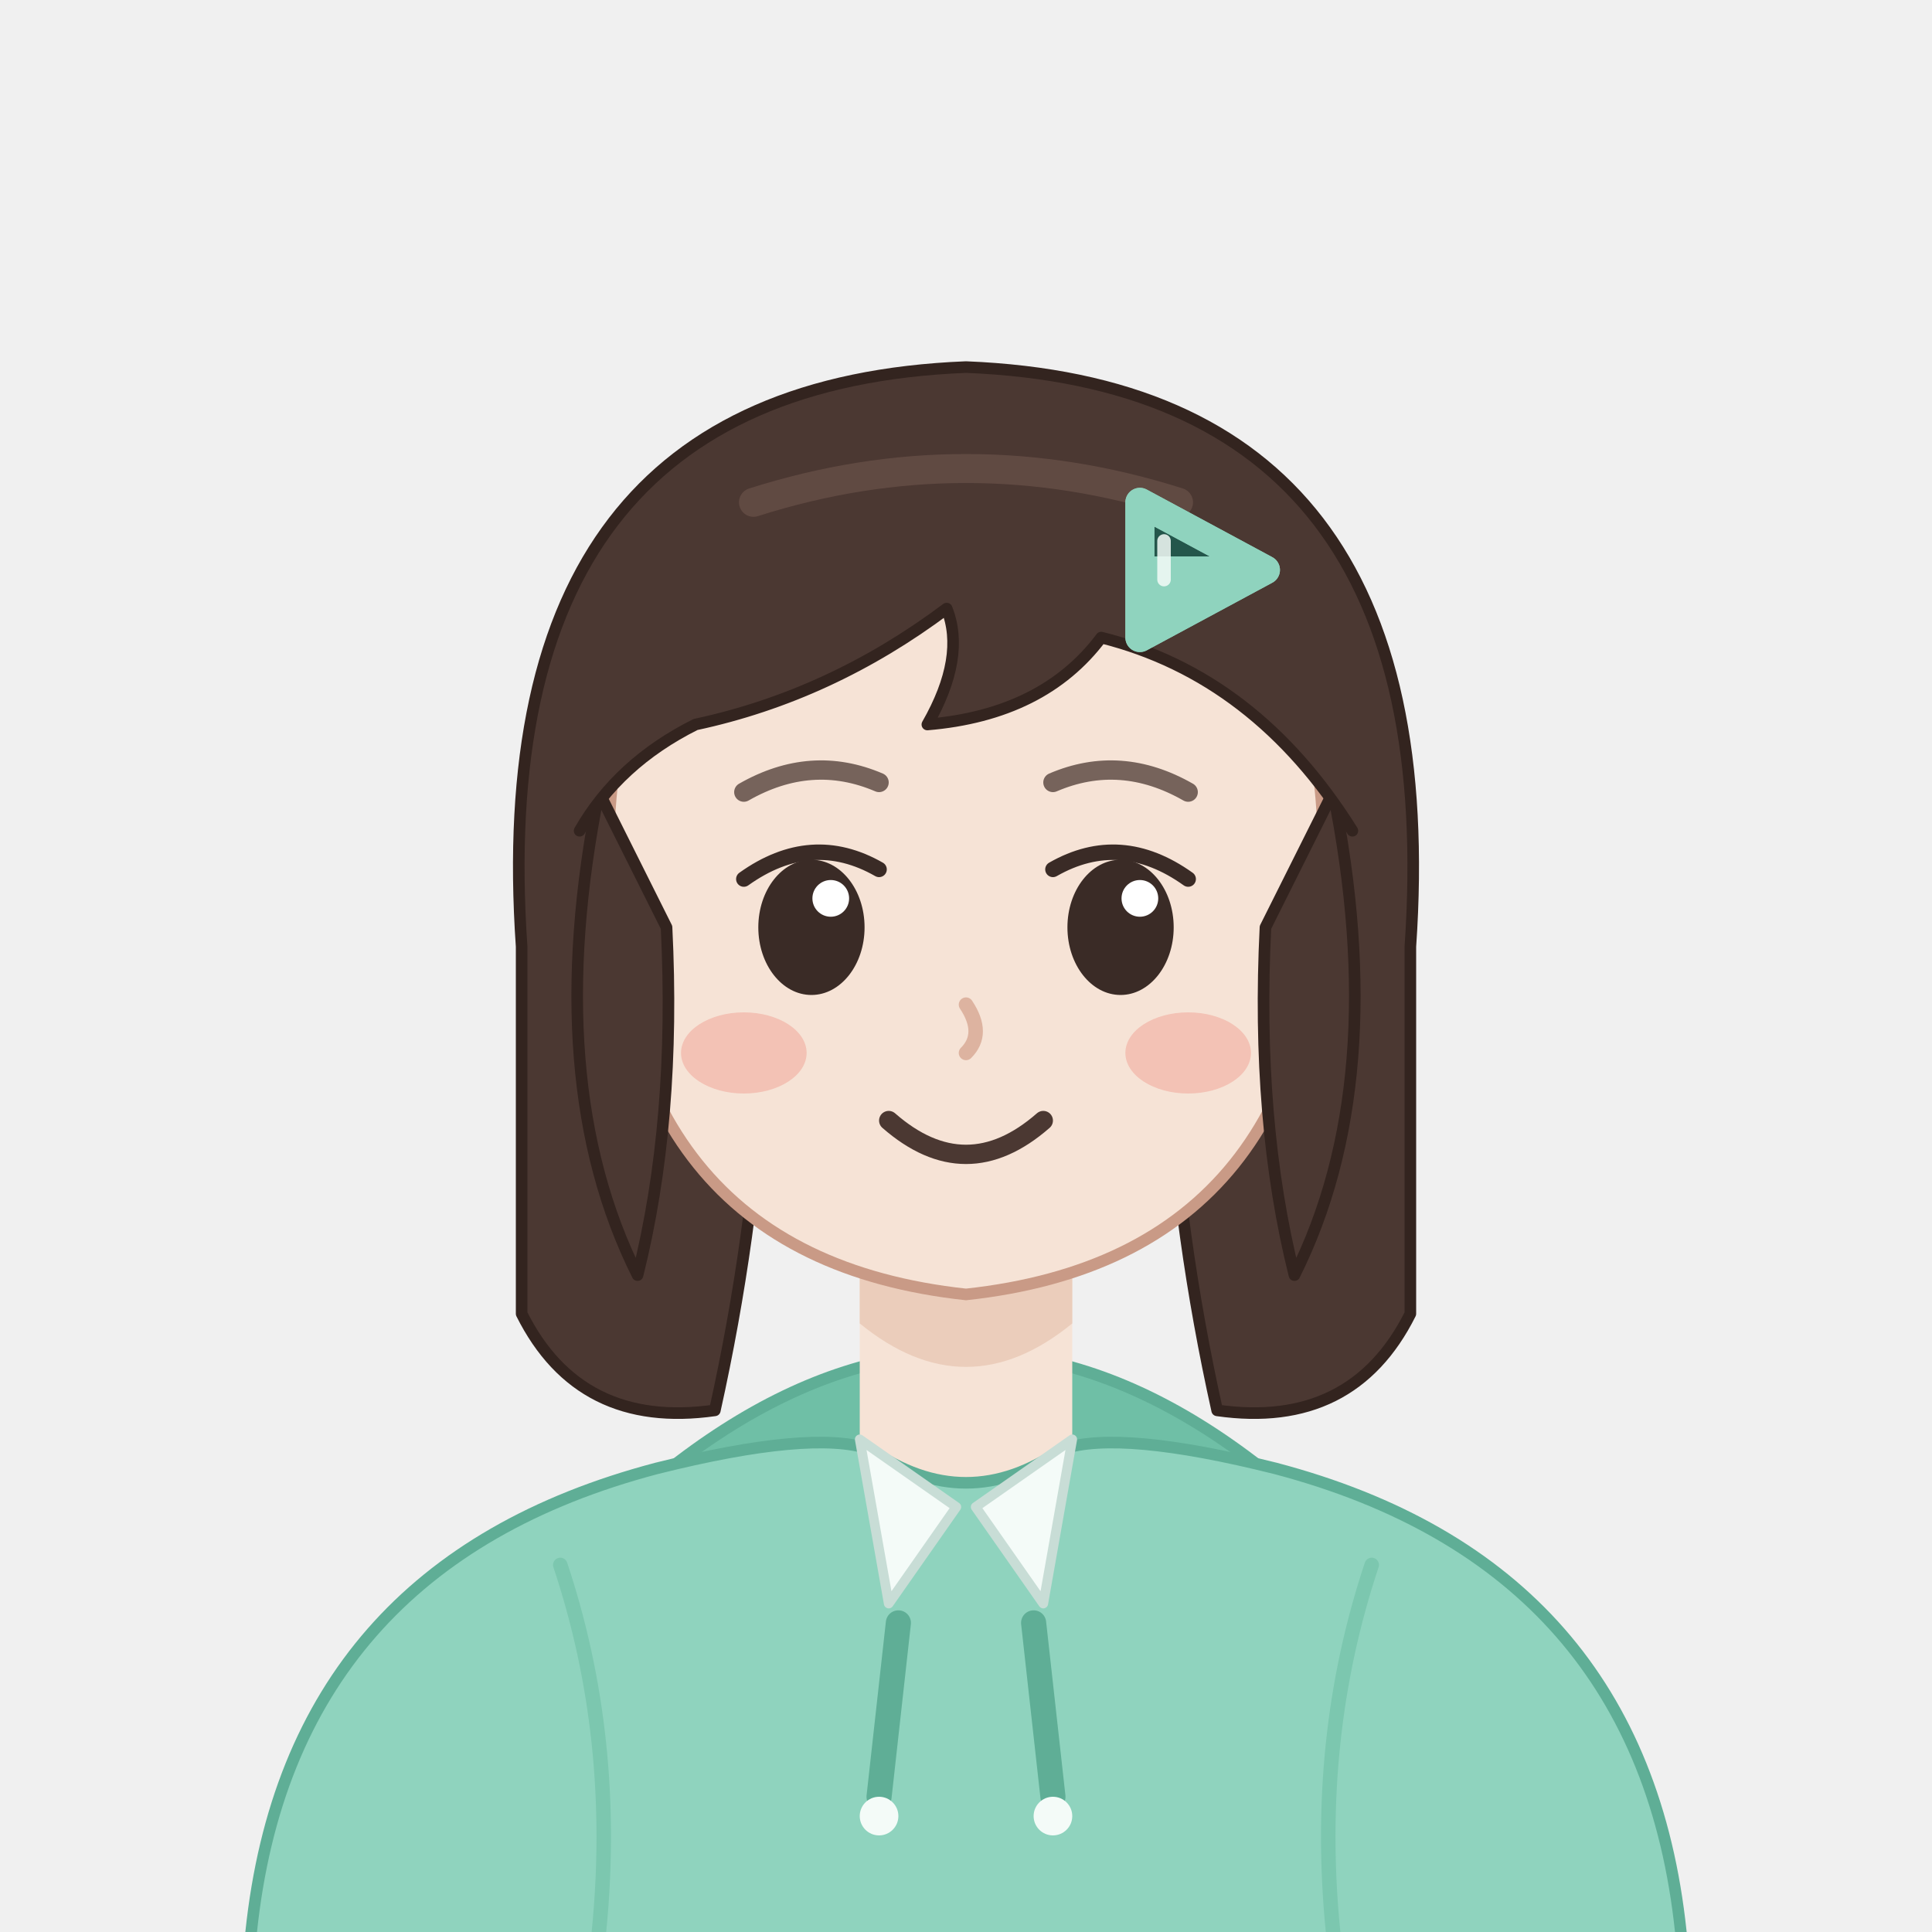
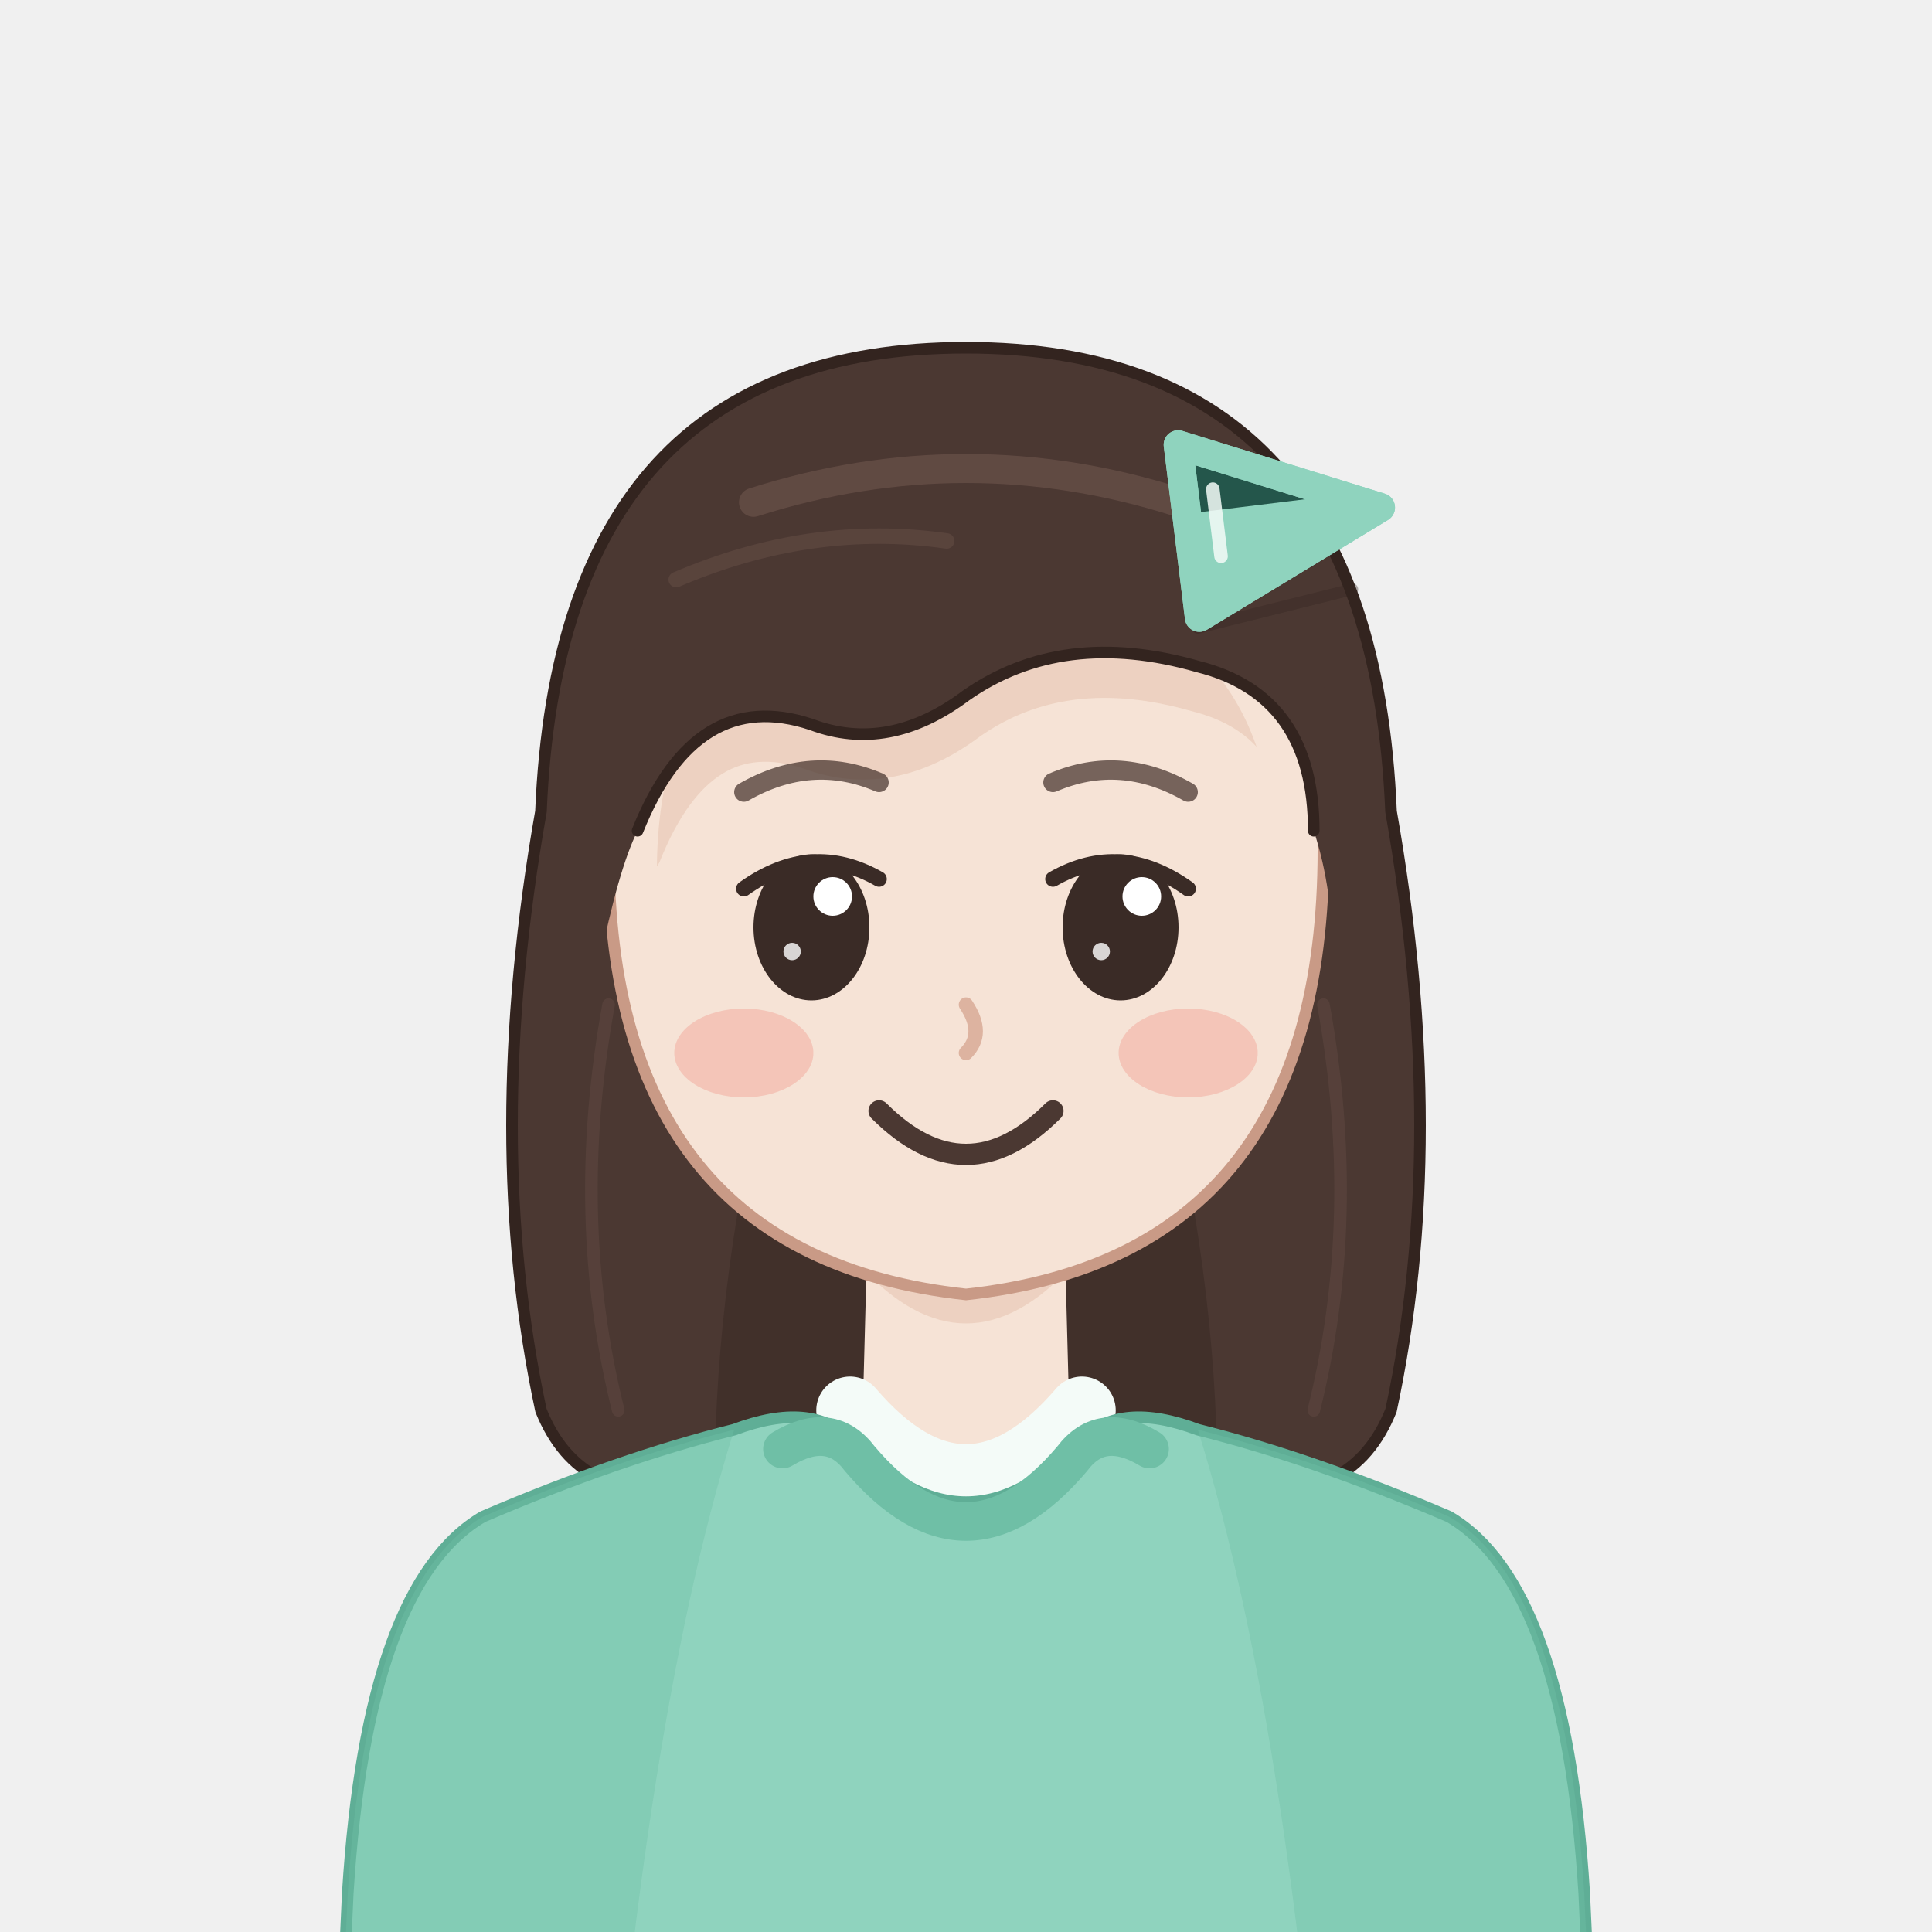
<svg width="400" height="400" viewBox="0 0 200 200">
  <defs>
    <clipPath id="pvClip">
      <path d="M116 60 L116 82 L134 71 Z" />
    </clipPath>
    <clipPath id="pvClipF">
-       <path d="M118 52 L118 66 L131 59 Z" />
+       <path d="M123 45 L123 63 L143 54 Z" />
    </clipPath>
  </defs>
-   <path d="M50 172 Q100 108 150 172 Z" fill="#6FBFA6" stroke="#5FAE96" stroke-width="1.2" />
-   <path d="M54 98 Q50 40 100 38 Q150 40 146 98 L146 136 Q140 148 126 146 Q122 128 121 110 L79 110 Q78 128 74 146 Q60 148 54 136 Z" fill="#4B3832" stroke="#33241F" stroke-width="1.2" stroke-linejoin="round" />
-   <rect x="89" y="122" width="22" height="34" rx="6" fill="#F6E3D6" />
-   <path d="M89 128 Q100 139 111 128 L111 137 Q100 146 89 137 Z" fill="#EBCDBB" />
-   <path d="M22 240 L26 200 Q30 162 68 152 Q84 148 90 150 Q100 157 110 150 Q116 148 132 152 Q170 162 174 200 L178 240 Z" fill="#8FD3BE" stroke="#5FAE96" stroke-width="1.2" stroke-linejoin="round" />
-   <path d="M58 162 Q64 180 62 200 L61 240" stroke="#7CC7AF" stroke-width="1.5" fill="none" stroke-linecap="round" />
-   <path d="M142 162 Q136 180 138 200 L139 240" stroke="#7CC7AF" stroke-width="1.5" fill="none" stroke-linecap="round" />
-   <path d="M89 149 L99 156 L92 166 Z" fill="#F4FBF8" stroke="#C8DDD6" stroke-width="1" stroke-linejoin="round" />
-   <path d="M111 149 L101 156 L108 166 Z" fill="#F4FBF8" stroke="#C8DDD6" stroke-width="1" stroke-linejoin="round" />
-   <path d="M93 168 L91 186" stroke="#5FAE96" stroke-width="2.6" stroke-linecap="round" />
-   <path d="M107 168 L109 186" stroke="#5FAE96" stroke-width="2.6" stroke-linecap="round" />
-   <circle cx="91" cy="188" r="2" fill="#F4FBF8" />
-   <circle cx="109" cy="188" r="2" fill="#F4FBF8" />
+   <g>
+     <path d="M100 36 Q58 36 56 84 Q50 118 56 146 Q60 156 72 154 L128 154 Q140 156 144 146 Q150 118 144 84 Q142 36 100 36 Z" fill="#4B3832" stroke="#33241F" stroke-width="1.2" stroke-linejoin="round" />
+     <path d="M80 108 Q74 132 74 153 L126 153 Q126 132 120 108 Q100 116 80 108 Z" fill="#33241F" opacity="0.4" />
+     <path d="M63 104 Q59 126 64 146" stroke="#6A5149" stroke-width="1.3" fill="none" stroke-linecap="round" opacity="0.35" />
+     <path d="M137 104 Q141 126 136 146" stroke="#6A5149" stroke-width="1.3" fill="none" stroke-linecap="round" opacity="0.35" />
+   </g>
+   <path d="M90 120 L110 120 L111 158 L89 158 Z" fill="#F6E3D6" />
+   <path d="M89 126 Q100 138 111 126 L111 131 Q100 143 89 131 Z" fill="#EBCDBB" opacity="0.8" />
+   <path d="M88 146 Q100 160 112 146" stroke="#F4FBF8" stroke-width="7" fill="none" stroke-linecap="round" />
+   <path d="M34 240 L36 196 Q38 164 50 157 Q64 151 76 148 Q84 145 88 149 Q100 162 112 149 Q116 145 124 148 Q136 151 150 157 Q162 164 164 196 L166 240 Z" fill="#8FD3BE" stroke="#5FAE96" stroke-width="1.2" stroke-linejoin="round" />
+   <path d="M36 196 Q38 164 50 157 Q64 151 76 148 Q66 180 62 240 L34 240 Z" fill="#6FBFA6" opacity="0.38" />
+   <path d="M164 196 Q162 164 150 157 Q136 151 124 148 Q134 180 138 240 L166 240 Z" fill="#6FBFA6" opacity="0.38" />
+   <path d="M81 150 Q86 147 89 151 Q100 164 111 151 Q114 147 119 150" stroke="#6FBFA6" stroke-width="4" fill="none" stroke-linecap="round" stroke-linejoin="round" />
  <path d="M63 88 Q63 130 100 134 Q137 130 137 88 Q137 52 100 52 Q63 52 63 88 Z" fill="#F6E3D6" stroke="#C99A86" stroke-width="1.2" />
-   <path d="M62 82 Q56 112 66 132 Q70 116 69 96 Z" fill="#4B3832" stroke="#33241F" stroke-width="1.2" stroke-linejoin="round" />
-   <path d="M138 82 Q144 112 134 132 Q130 116 131 96 Z" fill="#4B3832" stroke="#33241F" stroke-width="1.2" stroke-linejoin="round" />
-   <path d="M60 86 Q58 44 100 42 Q142 44 140 86 Q130 70 114 66 Q108 74 96 75 Q100 68 98 63 Q86 72 72 75 Q64 79 60 86 Z" fill="#4B3832" />
-   <path d="M140 86 Q130 70 114 66 Q108 74 96 75 Q100 68 98 63 Q86 72 72 75 Q64 79 60 86" fill="none" stroke="#33241F" stroke-width="1.2" stroke-linejoin="round" stroke-linecap="round" />
+   <clipPath id="faceClipF">
+     <path d="M68 88 Q68 126 100 130 Q132 126 132 88 Q132 58 100 58 Q68 58 68 88 Z" />
+   </clipPath>
+   <path d="M62 100 Q56 44 100 42 Q144 44 138 100 Q138 92 136 86 Q136 72 124 69 Q110 65 100 72 Q92 78 84 75 Q72 71 66 86 Q64 90 62 100 Z" fill="#4B3832" />
  <path d="M78 52 Q100 45 122 52" stroke="#6A5149" stroke-width="3" fill="none" stroke-linecap="round" opacity="0.7" />
-   <path d="M118 52 L118 66 L131 59 Z" fill="#24564B" stroke="#8FD3BE" stroke-width="3" stroke-linejoin="round" />
-   <rect x="116" y="57.6" width="18" height="8.4" fill="#8FD3BE" clip-path="url(#pvClipF)" />
-   <path d="M118 52 L118 66 L131 59 Z" fill="none" stroke="#8FD3BE" stroke-width="3" stroke-linejoin="round" />
-   <path d="M120.5 56 L120.5 60" stroke="#F4FBF8" stroke-width="1.4" stroke-linecap="round" opacity="0.85" />
+   <path d="M70 60 Q84 54 98 56" stroke="#6A5149" stroke-width="1.6" fill="none" stroke-linecap="round" opacity="0.45" />
+   <g>
+     <path d="M136 86 Q136 72 124 69 Q110 65 100 72 Q92 78 84 75 Q72 71 66 86" fill="none" stroke="#EBCDBB" stroke-width="5" stroke-linejoin="round" stroke-linecap="round" opacity="0.8" transform="translate(0 2.2)" clip-path="url(#faceClipF)" />
+     <path d="M140 92 Q138 88 136 86 Q136 72 124 69 Q110 65 100 72 Q92 78 84 75 Q72 71 66 86 Q64 88 60 92 L66 66 L134 66 Z" fill="#4B3832" />
+     <path d="M136 86 Q136 72 124 69 Q110 65 100 72 Q92 78 84 75 Q72 71 66 86" fill="none" stroke="#33241F" stroke-width="1.2" stroke-linejoin="round" stroke-linecap="round" />
+     <path d="M124 65 L140 61" stroke="#33241F" stroke-width="1.2" stroke-linecap="round" opacity="0.35" />
+     <g transform="rotate(-7 131 54)">
+       <path d="M123 45 L123 63 L143 54 Z" fill="#24564B" stroke="#8FD3BE" stroke-width="3" stroke-linejoin="round" />
+       <rect x="121" y="52.2" width="24" height="10.8" fill="#8FD3BE" clip-path="url(#pvClipF)" />
+       <path d="M123 45 L123 63 L143 54 Z" fill="none" stroke="#8FD3BE" stroke-width="3" stroke-linejoin="round" />
+       <path d="M126 50 L126 57" stroke="#F4FBF8" stroke-width="1.4" stroke-linecap="round" opacity="0.85" />
+     </g>
+   </g>
  <path d="M77 82 Q84 78 91 81" stroke="#4B3832" stroke-width="2" fill="none" stroke-linecap="round" opacity="0.75" />
  <path d="M109 81 Q116 78 123 82" stroke="#4B3832" stroke-width="2" fill="none" stroke-linecap="round" opacity="0.75" />
-   <ellipse cx="84" cy="96" rx="5.5" ry="7" fill="#3A2B26" />
-   <ellipse cx="116" cy="96" rx="5.5" ry="7" fill="#3A2B26" />
-   <circle cx="86" cy="93" r="1.9" fill="#FFFFFF" />
-   <circle cx="118" cy="93" r="1.9" fill="#FFFFFF" />
-   <path d="M77 91 Q84 86 91 90" stroke="#3A2B26" stroke-width="1.6" fill="none" stroke-linecap="round" />
-   <path d="M109 90 Q116 86 123 91" stroke="#3A2B26" stroke-width="1.6" fill="none" stroke-linecap="round" />
-   <ellipse cx="77" cy="109" rx="6.5" ry="4.2" fill="#F2B3A6" opacity="0.7" />
-   <ellipse cx="123" cy="109" rx="6.5" ry="4.2" fill="#F2B3A6" opacity="0.7" />
+   <ellipse cx="84" cy="96" rx="6" ry="7.56" fill="#3A2B26" />
+   <ellipse cx="116" cy="96" rx="6" ry="7.56" fill="#3A2B26" />
+   <circle cx="86.2" cy="92.8" r="2" fill="#FFFFFF" />
+   <circle cx="118.2" cy="92.8" r="2" fill="#FFFFFF" />
+   <circle cx="82" cy="98.5" r="0.9" fill="#FFFFFF" opacity="0.8" />
+   <circle cx="114" cy="98.5" r="0.9" fill="#FFFFFF" opacity="0.8" />
+   <path d="M77 92 Q84 87 91 91" stroke="#3A2B26" stroke-width="1.6" fill="none" stroke-linecap="round" />
+   <path d="M109 91 Q116 87 123 92" stroke="#3A2B26" stroke-width="1.6" fill="none" stroke-linecap="round" />
+   <ellipse cx="77" cy="109" rx="7.2" ry="4.6" fill="#F2B3A6" opacity="0.62" />
+   <ellipse cx="123" cy="109" rx="7.2" ry="4.6" fill="#F2B3A6" opacity="0.62" />
  <path d="M100 104 Q102 107 100 109" stroke="#DDB3A0" stroke-width="1.5" fill="none" stroke-linecap="round" />
-   <path d="M92 116 Q100 123 108 116" stroke="#4B3832" stroke-width="2" fill="none" stroke-linecap="round" />
+   <path d="M91 115 Q100 124 109 115" stroke="#4B3832" stroke-width="2.2" fill="none" stroke-linecap="round" />
</svg>
